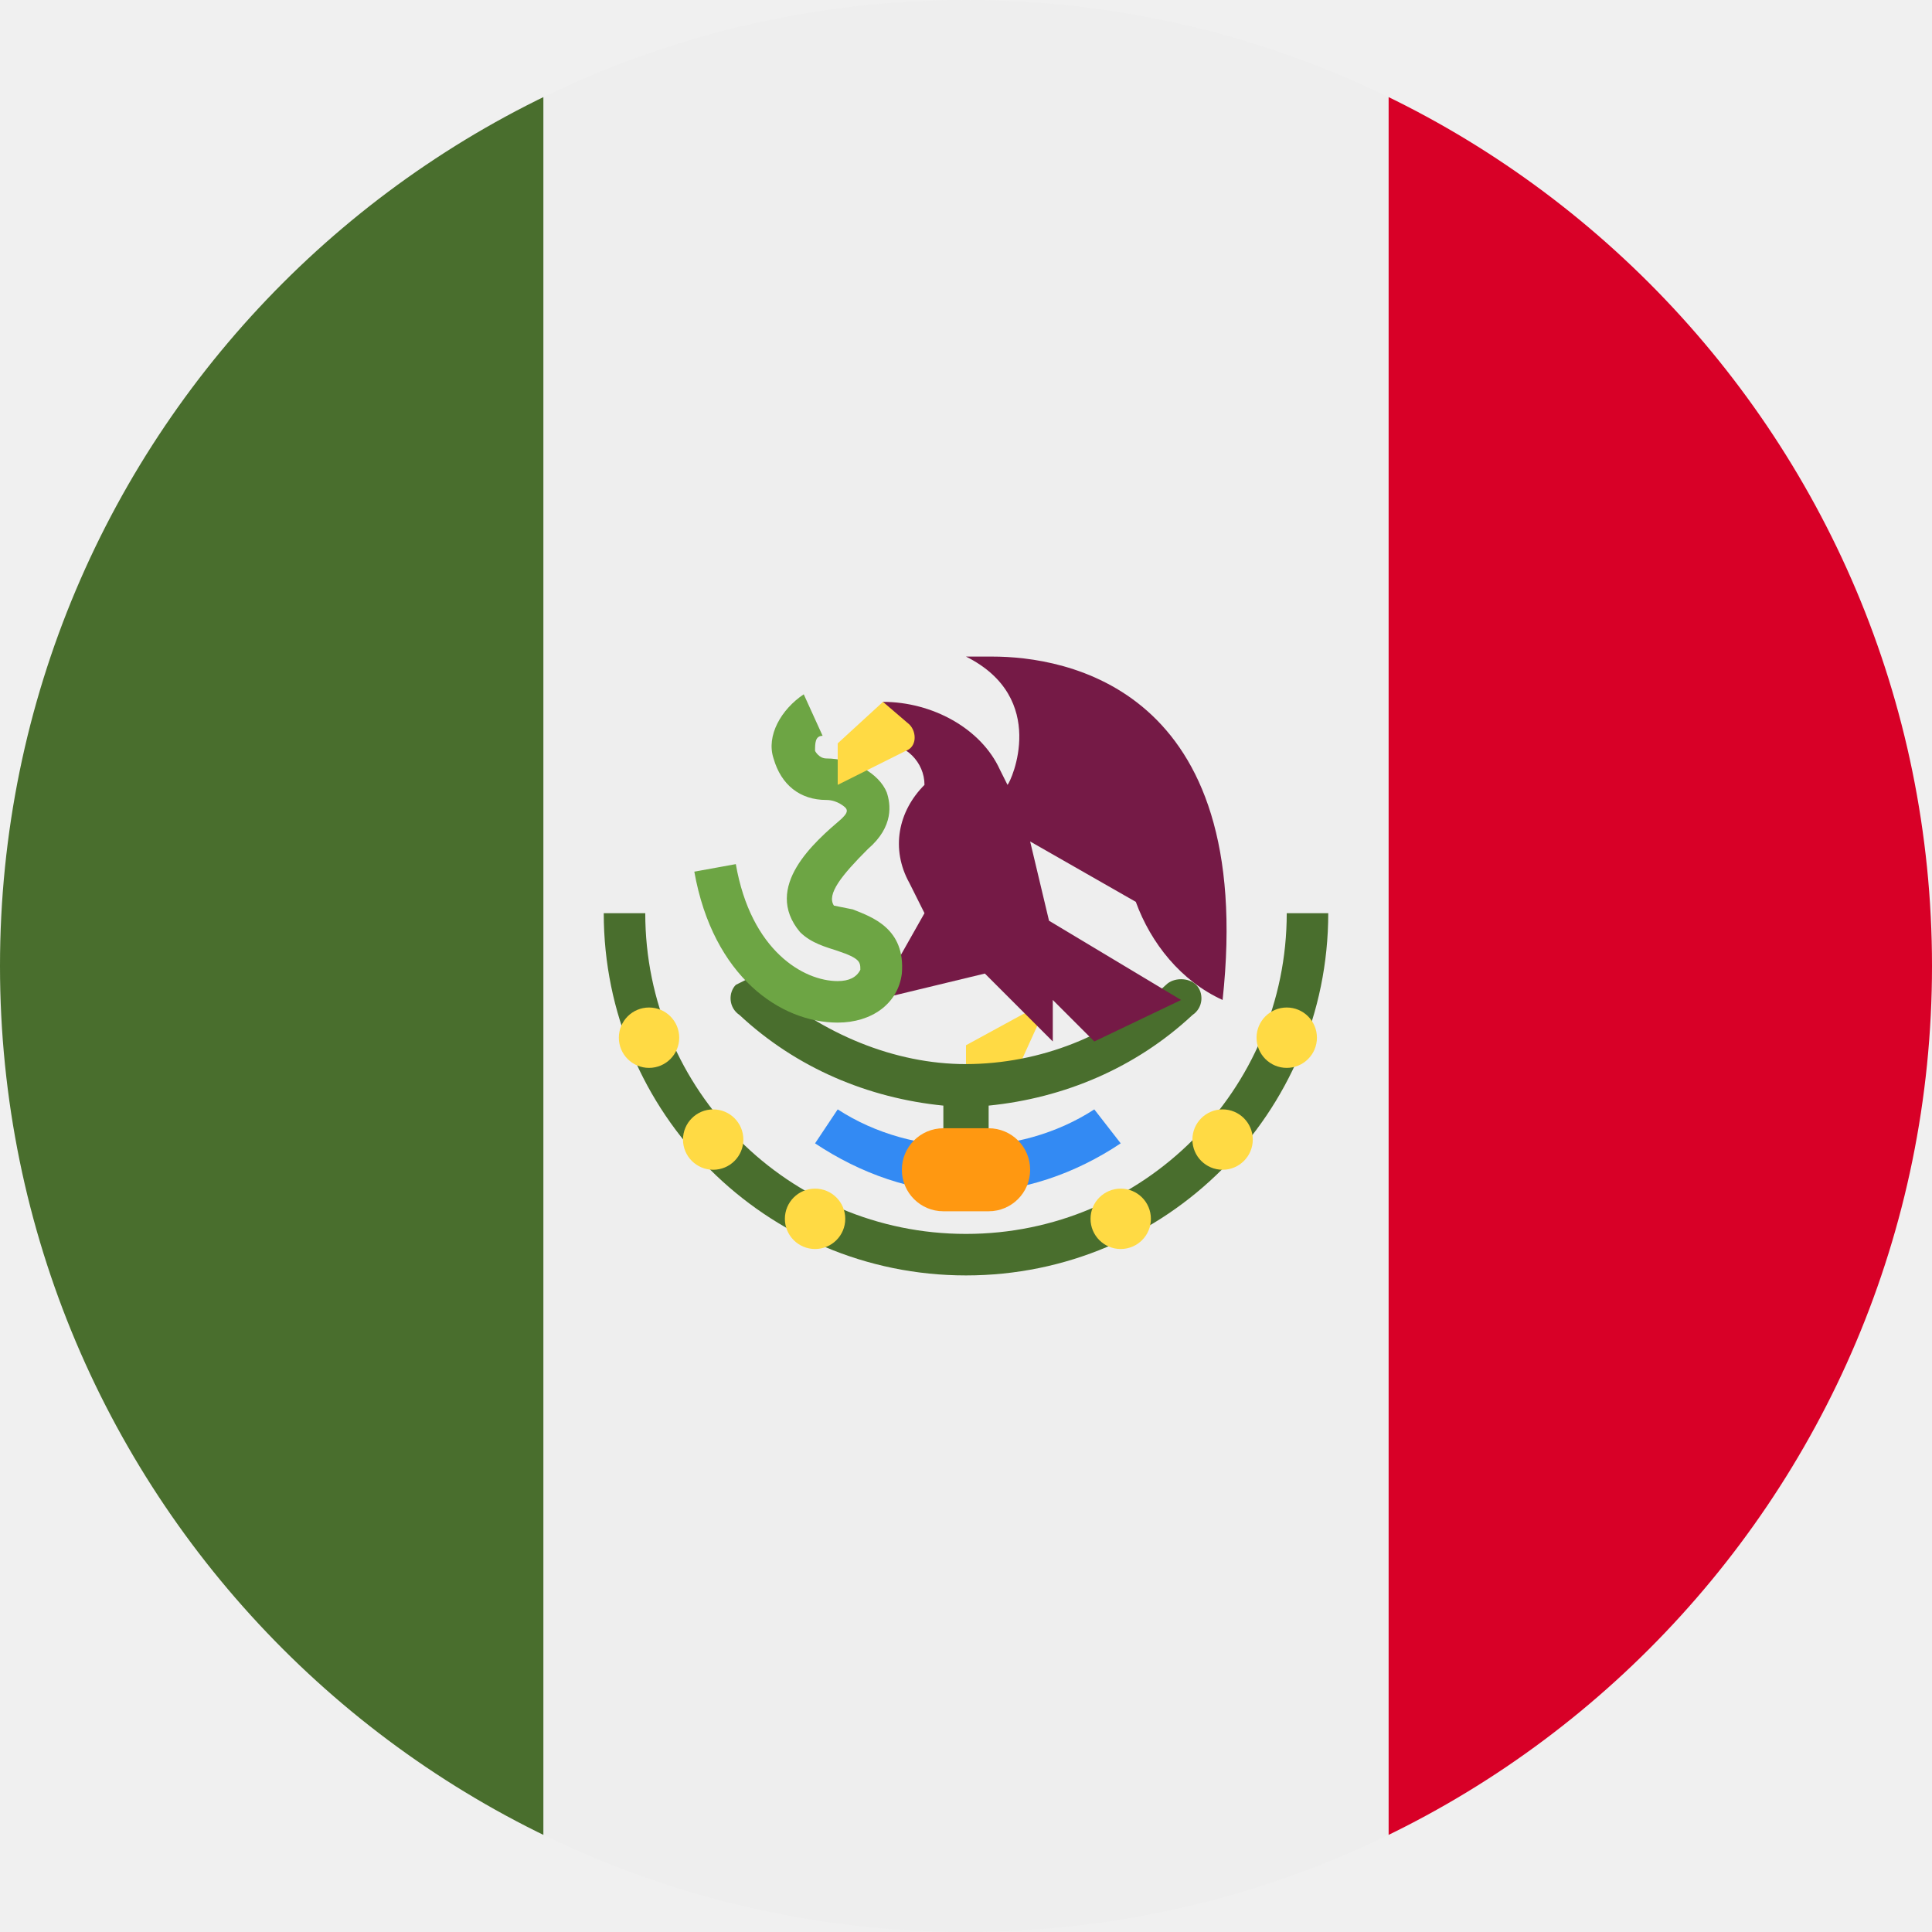
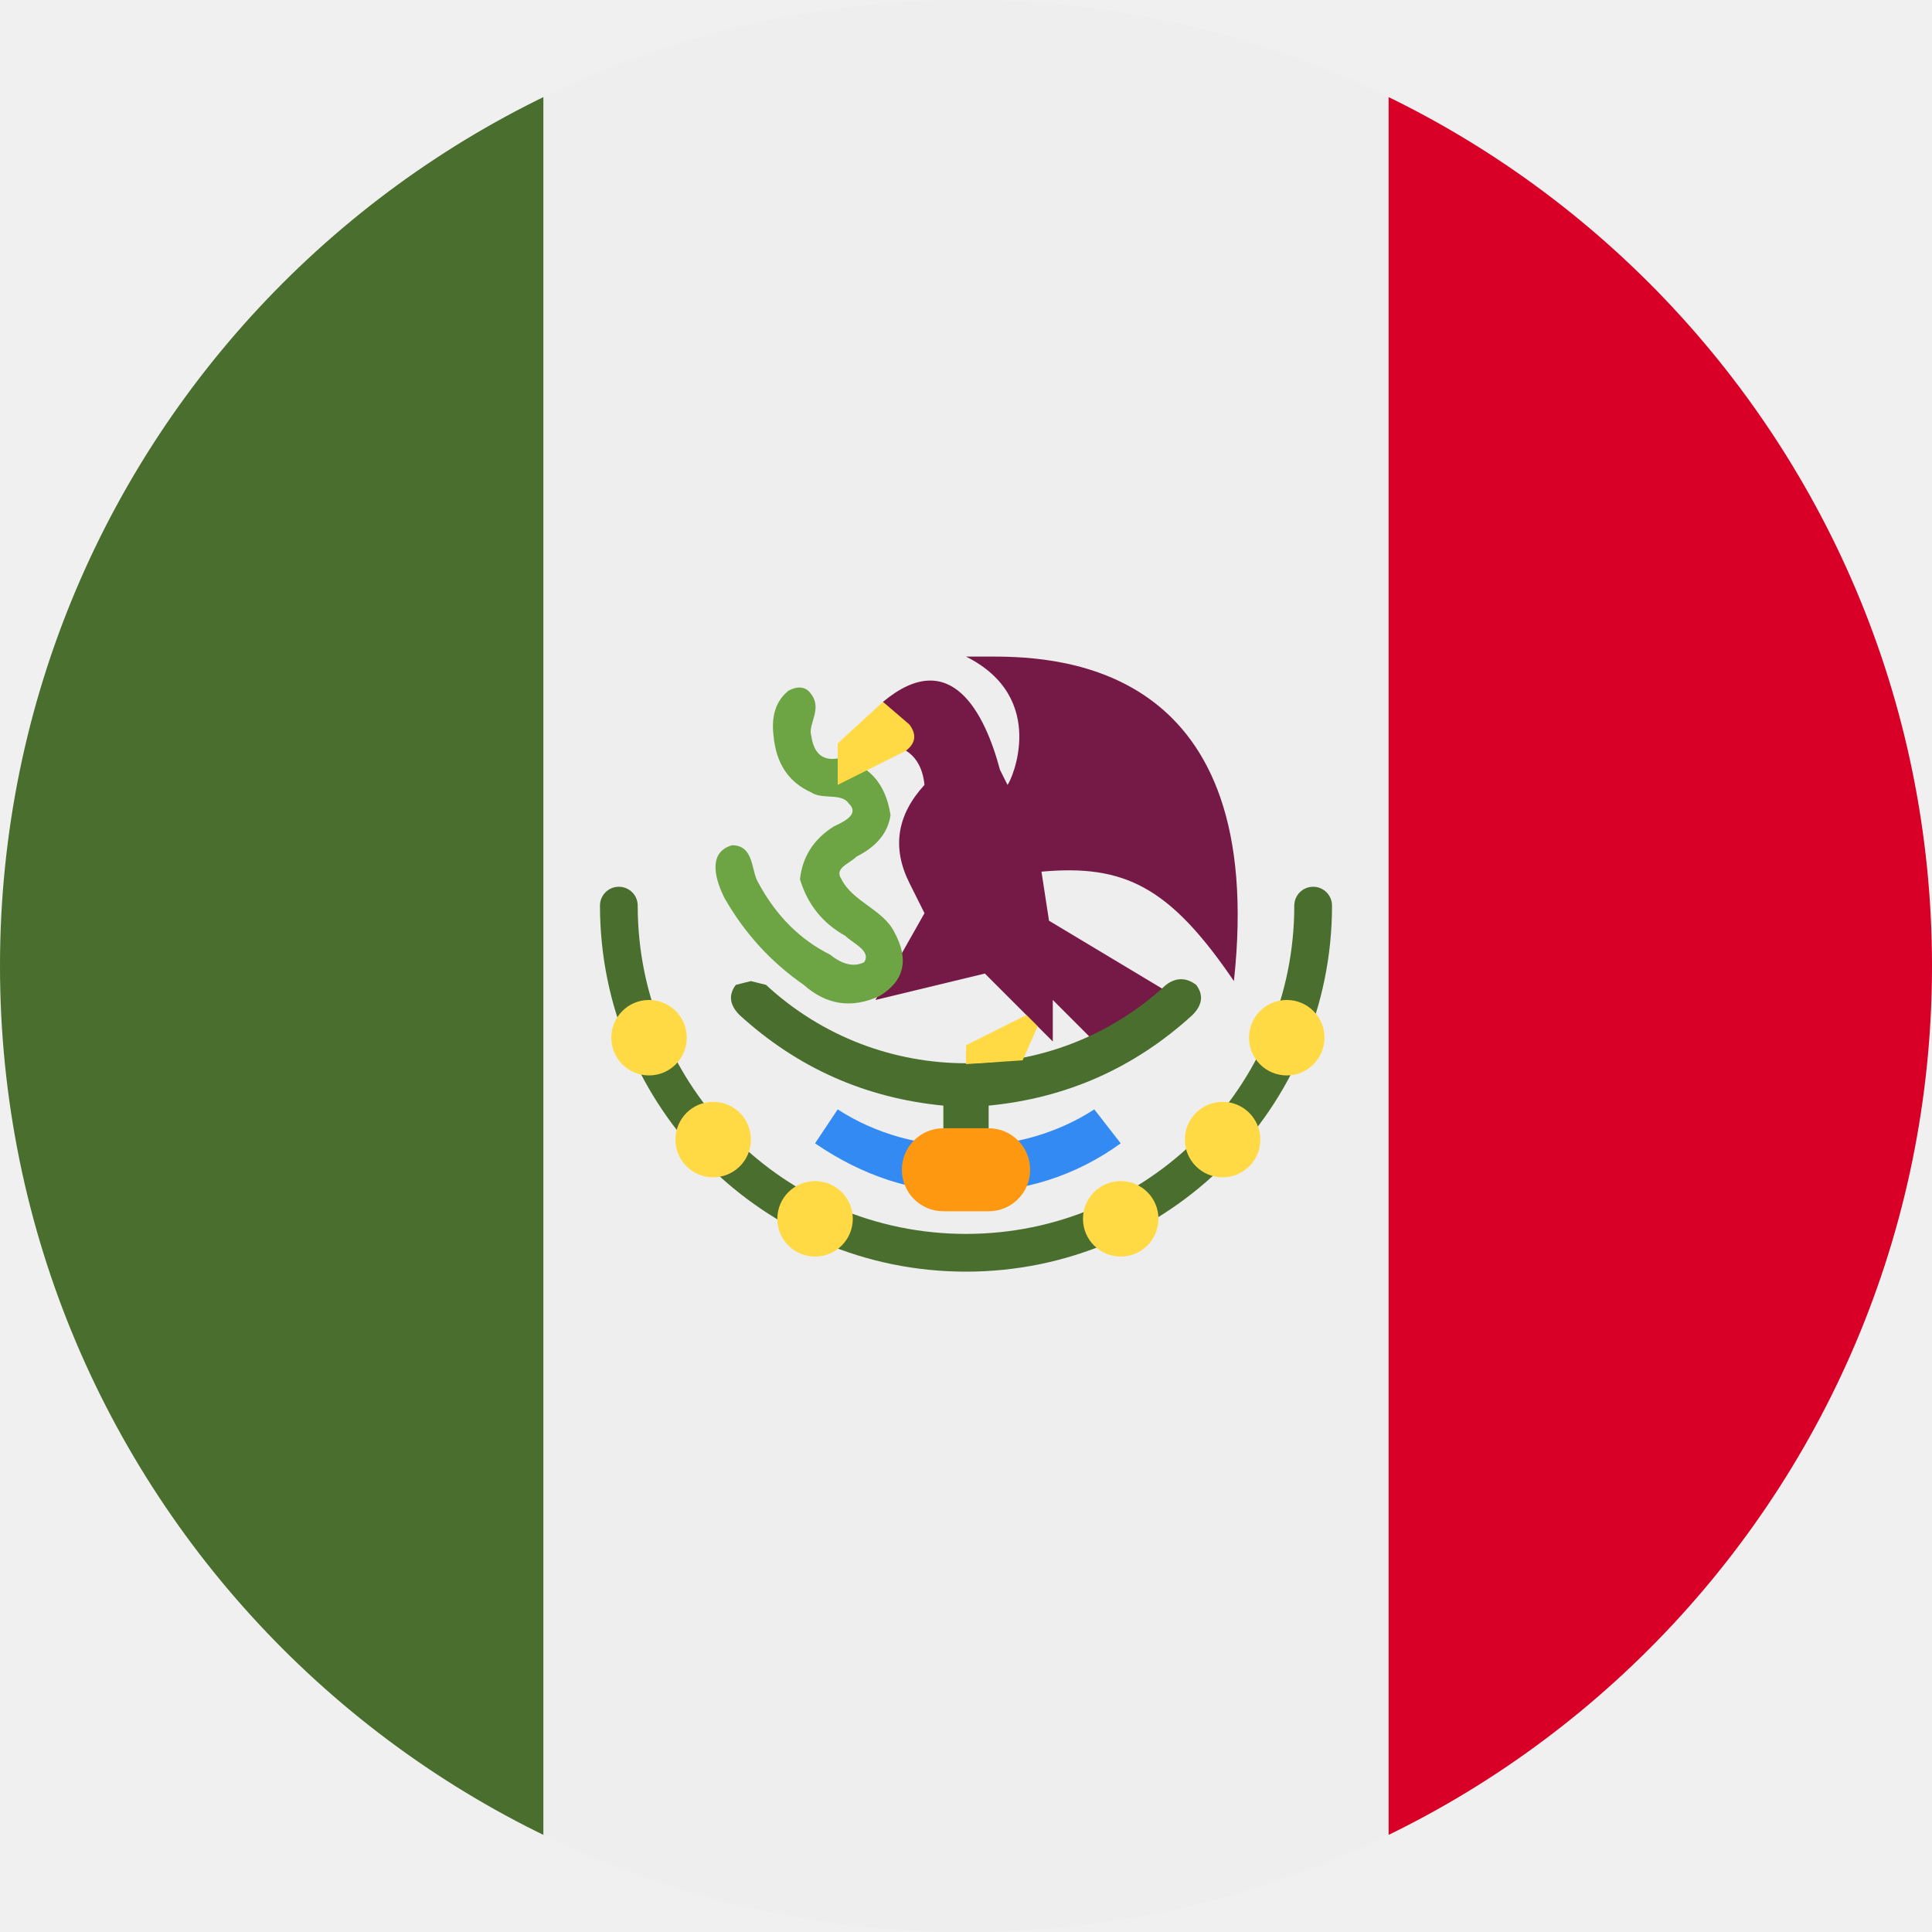
<svg xmlns="http://www.w3.org/2000/svg" width="512" height="512" viewBox="0 0 512 512">
  <mask id="a">
    <circle cx="256" cy="256" r="256" fill="#fff" />
  </mask>
  <g mask="url(#a)">
    <path fill="#eee" d="M144 0h223l33 256-33 256H144l-32-256z" />
-     <path fill="#496e2d" d="M0 0h144v512H0z" />
    <path fill="#d80027" d="M368 0h144v512H368z" />
-     <path fill="#ffda44" d="M256 277v10h12l10-22z" />
-     <path fill="#496e2d" d="M160 242a96 96 0 0 0 192 0h-11a85 85 0 0 1-170 0zm39 17-4 2c-2 2-2 6 1 8 15 14 34 22 54 24v17h12v-17c20-2 39-10 54-24 3-2 3-6 1-8s-6-2-8 0a78 78 0 0 1-53 21c-19 0-38-8-53-21z" />
-     <path fill="#338af3" d="M256 316c-14 0-28-5-40-13l6-9c20 13 48 13 68 0l7 9c-12 8-26 13-41 13z" />
-     <path fill="#751a46" d="M256 174c22 11 12 33 11 34l-2-4c-5-11-18-18-31-18v11c6 0 11 5 11 11-7 7-9 17-4 26l4 8-13 23 29-7 18 18v-11l11 11 23-11-35-21-5-21 28 16c4 11 12 21 23 26 9-83-42-91-61-91z" />
-     <path fill="#6da544" d="M222 271c-15 0-33-12-38-40l11-2c4 23 18 31 27 31 3 0 5-1 6-3 0-2 0-3-6-5-3-1-7-2-10-5-10-12 4-24 11-30 1-1 2-2 1-3 0 0-2-2-5-2-7 0-12-4-14-11-2-6 2-13 8-17l5 11c-2 0-2 2-2 4 0 0 1 2 3 2 7 0 14 4 16 9 1 3 2 9-5 15-7 7-11 12-9 15l5 1c5 2 14 5 13 17-1 8-8 13-17 13h-1z" />
-     <path fill="#ffda44" d="m234 186-12 11v11l18-9c3-1 3-5 1-7z" />
-     <circle cx="172" cy="275" r="8" fill="#ffda44" />
-     <circle cx="189" cy="302" r="8" fill="#ffda44" />
-     <circle cx="216" cy="323" r="8" fill="#ffda44" />
-     <circle cx="297" cy="323" r="8" fill="#ffda44" />
-     <circle cx="324" cy="302" r="8" fill="#ffda44" />
-     <circle cx="341" cy="275" r="8" fill="#ffda44" />
+     <path fill="#751a46" d="M256 174c22 11 12 33 11 34l-2-4c-4-15-13-33-31-18v11q10 1 11 11-11 12-4 26l4 8-13 23 29-7 18 18v-11l11 11 23-11-35-21-2-13c22-2 34 4 51 29 9-83-45-86-64-86Z" />
+     <path fill="#6da544" d="M209 183q-5 4-4 12 1 11 10 15c3 2 8 0 10 3 3 3-2 5-4 6q-8 5-9 14 3 10 12 15c2 2 7 4 5 7q-4 2-9-2-12-6-19-19c-2-3-1-10-7-10-7 2-4 10-2 14q8 14 21 23 9 8 20 3 10-6 4-17c-3-6-11-8-14-14-2-3 2-4 4-6q8-4 9-11-2-13-14-15-6 1-7-6c-1-3 3-7 0-11q-2-3-6-1" />
+     <path fill="#496e2d" d="M0 0v512h144V0zm164 235a5 5 0 0 0-5 5 97 97 0 0 0 194 0 5 5 0 0 0-5-5 5 5 0 0 0-5 5 87 87 0 1 1-174 0 5 5 0 0 0-5-5m35 25-4 1q-3 4 1 8 23 21 54 24v17h12v-17q31-3 54-24 4-4 1-8-4-3-8 0a78 78 0 0 1-106 0z" />
+     <path fill="#338af3" d="M256 316q-21 0-40-13l6-9c20 13 48 13 68 0l7 9q-18 13-41 13" />
    <rect width="34" height="22" x="239" y="299" fill="#ff9811" rx="11" ry="11" />
+     <path fill="#ffda44" d="m234 186-12 11v11l18-9q4-3 1-7zm-62 79a10 10 0 0 0-10 10 10 10 0 0 0 10 10 10 10 0 0 0 10-10 10 10 0 0 0-10-10m169 0a10 10 0 0 0-10 10 10 10 0 0 0 10 10 10 10 0 0 0 10-10 10 10 0 0 0-10-10m-69 4-16 8v5l15-1 4-9zm-83 23a10 10 0 0 0-10 10 10 10 0 0 0 10 10 10 10 0 0 0 10-10 10 10 0 0 0-10-10m135 0a10 10 0 0 0-10 10 10 10 0 0 0 10 10 10 10 0 0 0 10-10 10 10 0 0 0-10-10m-108 21a10 10 0 0 0-10 10 10 10 0 0 0 10 10 10 10 0 0 0 10-10 10 10 0 0 0-10-10m81 0a10 10 0 0 0-10 10 10 10 0 0 0 10 10 10 10 0 0 0 10-10 10 10 0 0 0-10-10" />
  </g>
</svg>
